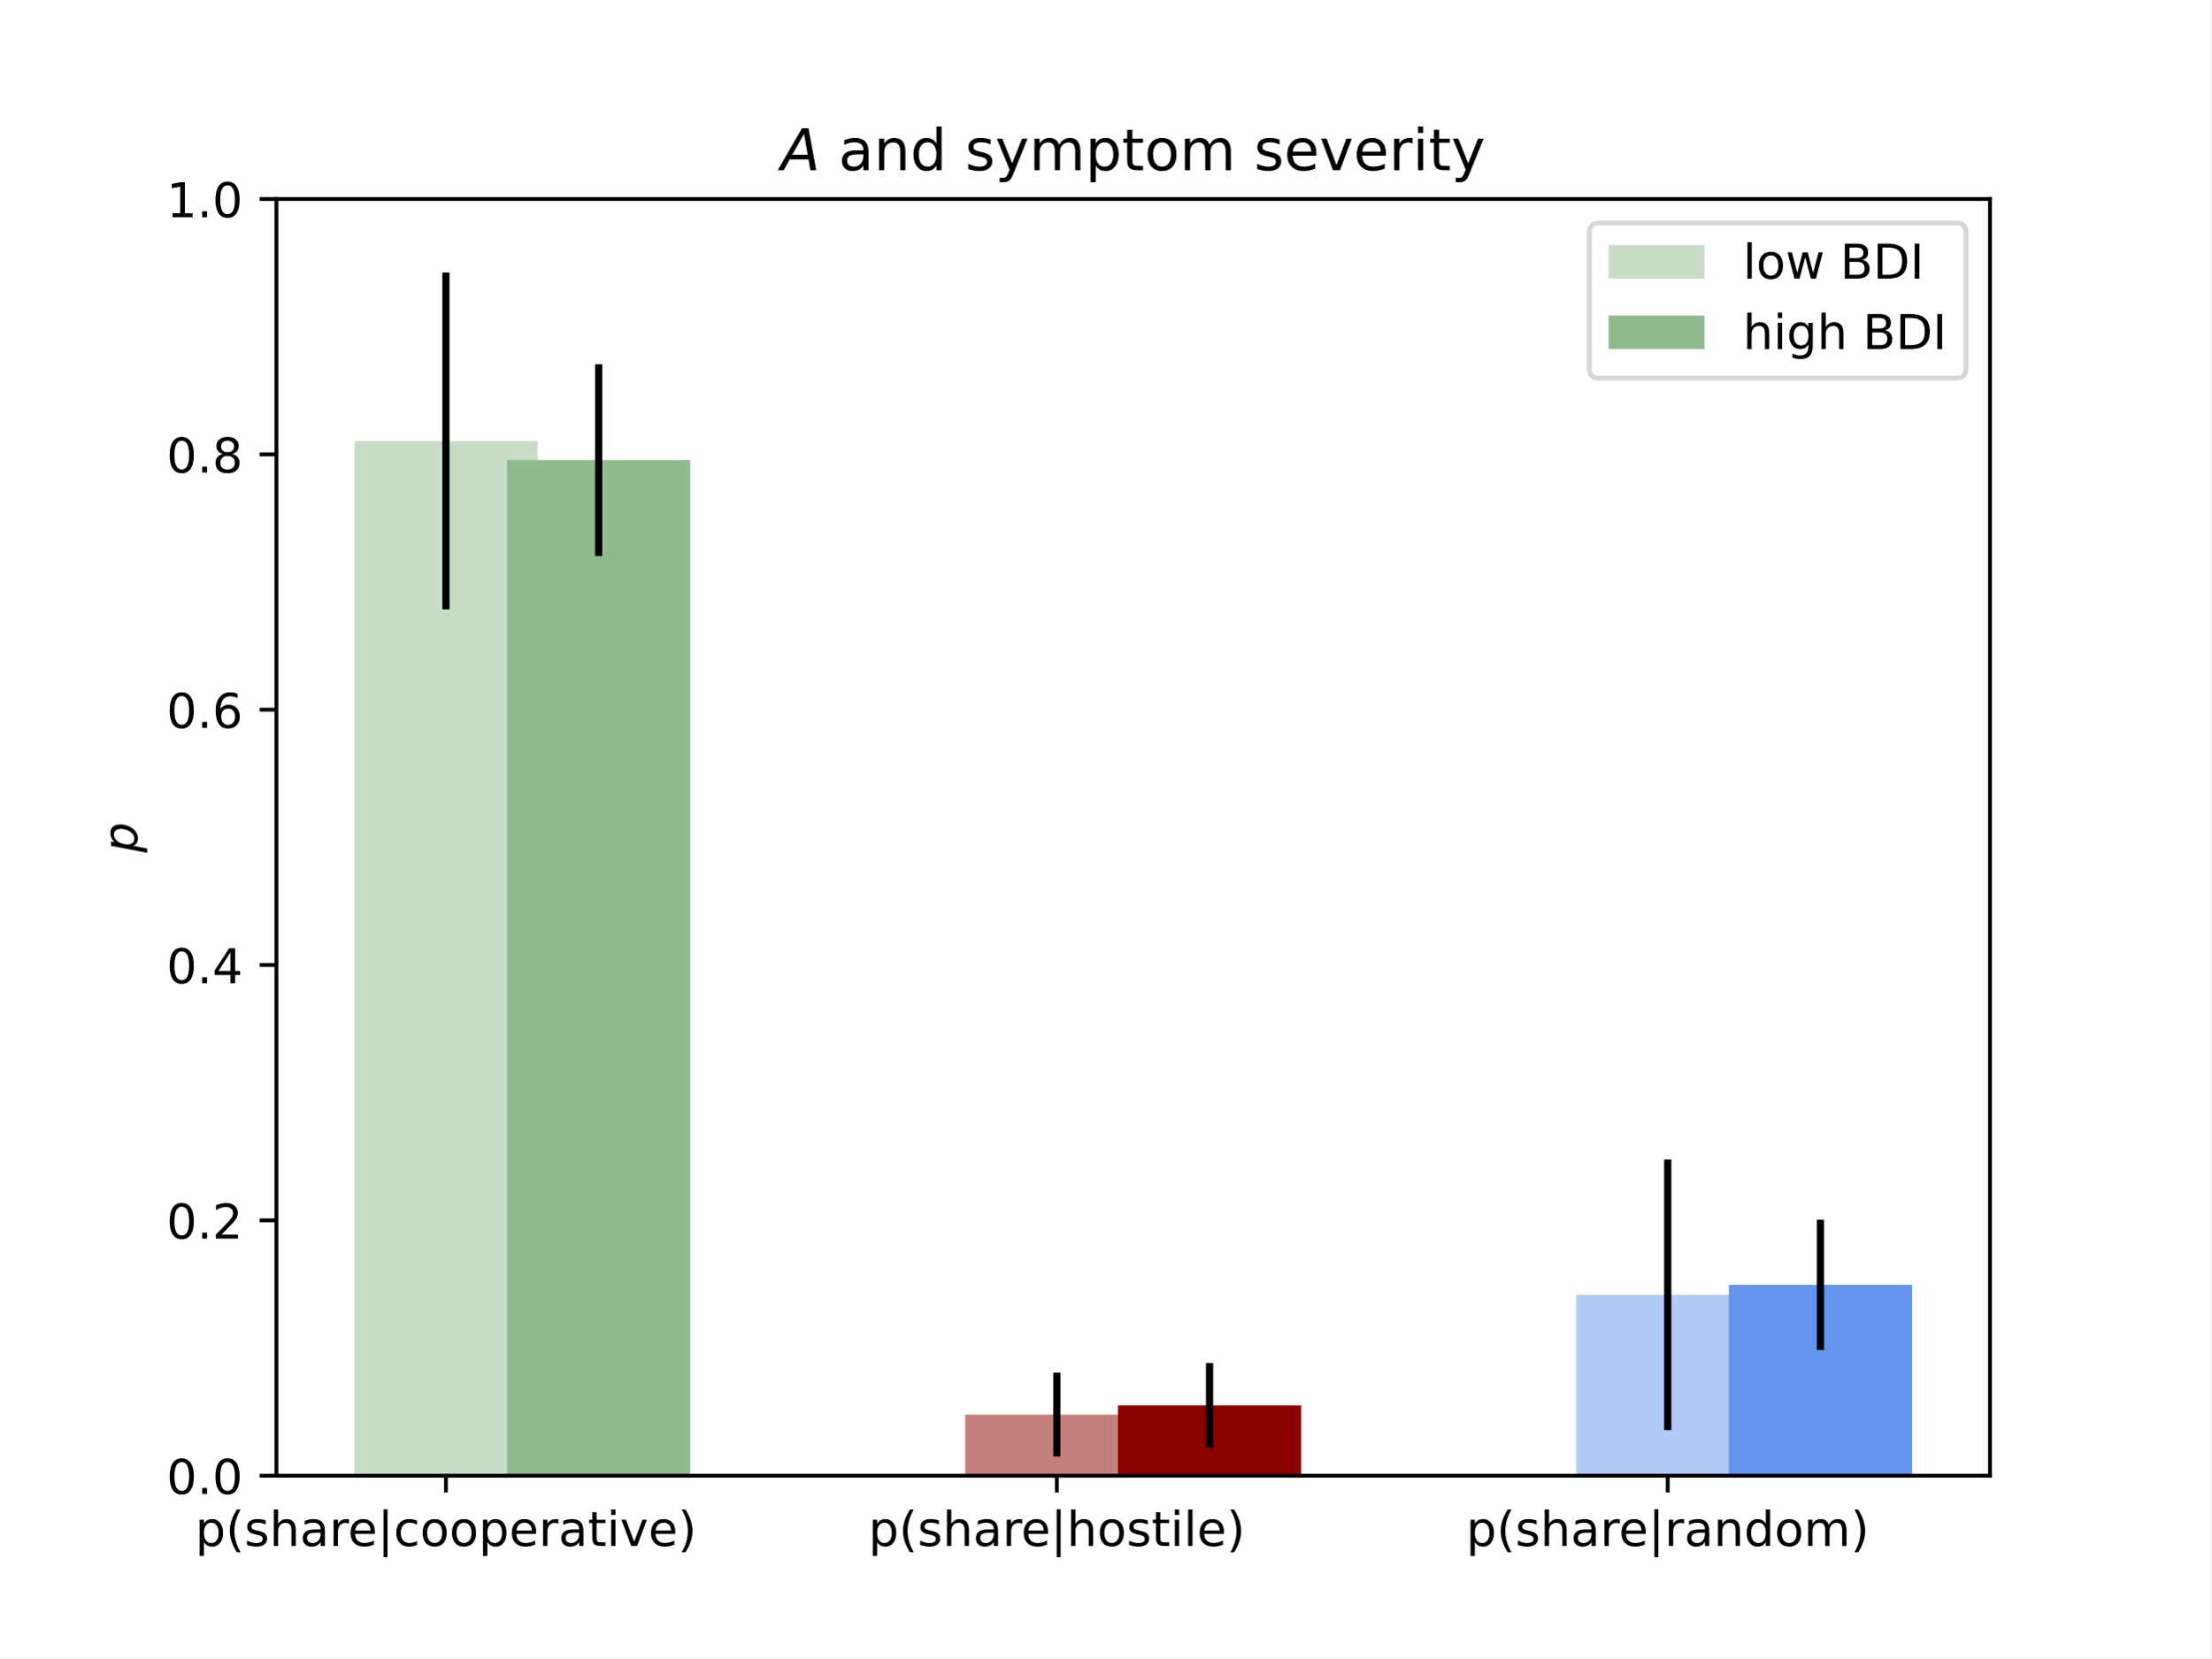
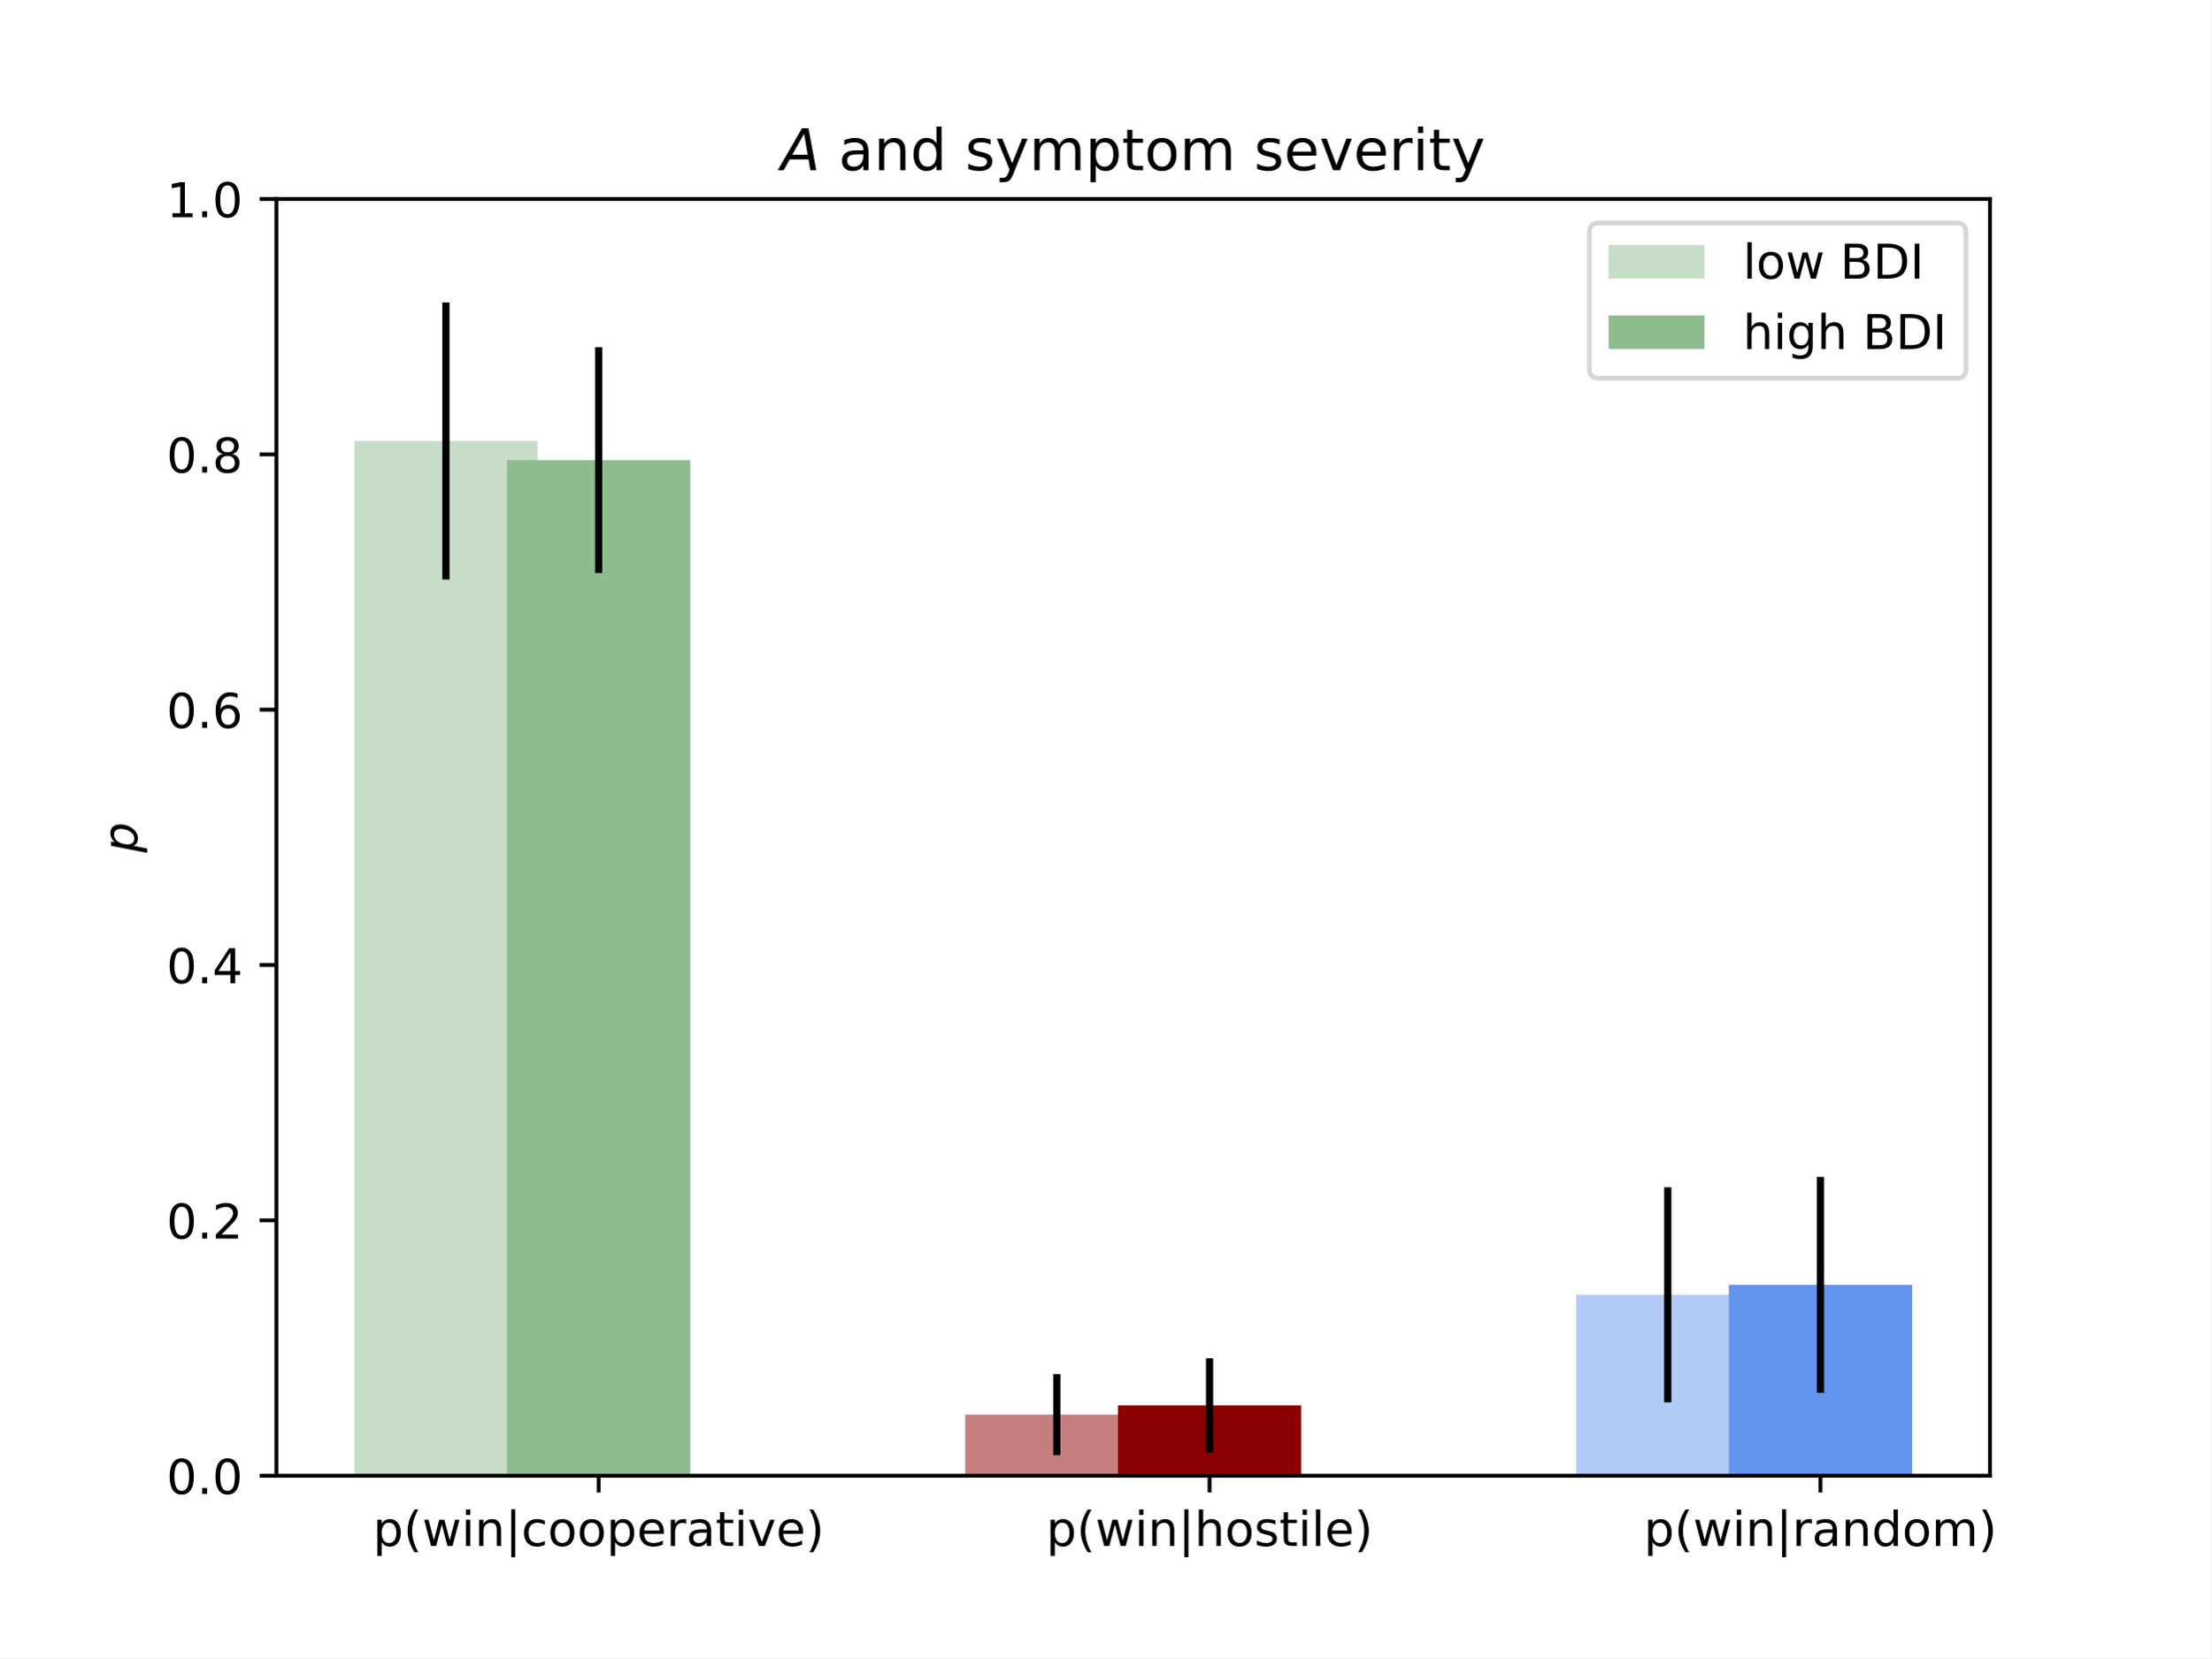
<svg xmlns="http://www.w3.org/2000/svg" xmlns:xlink="http://www.w3.org/1999/xlink" width="460.8pt" height="345.6pt" viewBox="0 0 460.8 345.6" version="1.1">
  <defs>
    <style type="text/css">*{stroke-linejoin: round; stroke-linecap: butt}</style>
  </defs>
  <g id="figure_1">
    <g id="patch_1">
      <path d="M 0 345.6  L 460.8 345.6  L 460.8 0  L 0 0  z " style="fill: #ffffff" />
    </g>
    <g id="axes_1">
      <g id="patch_2">
        <path d="M 57.6 307.584  L 414.72 307.584  L 414.72 41.472  L 57.6 41.472  z " style="fill: #ffffff" />
      </g>
      <g id="patch_3">
-         <path d="M 73.833 307.584  L 112.027 307.584  L 112.027 91.908  L 73.833 91.908  z " clip-path="url(#pf17a4955a7)" style="fill: #8fbc8f; opacity: 0.5" />
+         <path d="M 73.833 307.584  L 112.027 307.584  L 112.027 91.908  L 73.833 91.908  z " clip-path="url(#p141d8712bf)" style="fill: #8fbc8f; opacity: 0.5" />
      </g>
      <g id="patch_4">
-         <path d="M 201.148 307.584  L 239.343 307.584  L 239.343 294.85  L 201.148 294.85  z " clip-path="url(#pf17a4955a7)" style="fill: #8b0000; opacity: 0.5" />
+         <path d="M 201.148 307.584  L 239.343 307.584  L 239.343 294.85  L 201.148 294.85  z " clip-path="url(#p141d8712bf)" style="fill: #8b0000; opacity: 0.5" />
      </g>
      <g id="patch_5">
-         <path d="M 328.464 307.584  L 366.658 307.584  L 366.658 269.882  L 328.464 269.882  z " clip-path="url(#pf17a4955a7)" style="fill: #6495ed; opacity: 0.5" />
+         <path d="M 328.464 307.584  L 366.658 307.584  L 366.658 269.882  L 328.464 269.882  z " clip-path="url(#p141d8712bf)" style="fill: #6495ed; opacity: 0.5" />
      </g>
      <g id="patch_6">
-         <path d="M 105.662 307.584  L 143.856 307.584  L 143.856 95.896  L 105.662 95.896  z " clip-path="url(#pf17a4955a7)" style="fill: #8fbc8f" />
+         <path d="M 105.662 307.584  L 143.856 307.584  L 143.856 95.896  L 105.662 95.896  z " clip-path="url(#p141d8712bf)" style="fill: #8fbc8f" />
      </g>
      <g id="patch_7">
-         <path d="M 232.977 307.584  L 271.172 307.584  L 271.172 292.934  L 232.977 292.934  z " clip-path="url(#pf17a4955a7)" style="fill: #8b0000" />
+         <path d="M 232.977 307.584  L 271.172 307.584  L 271.172 292.934  L 232.977 292.934  z " clip-path="url(#p141d8712bf)" style="fill: #8b0000" />
      </g>
      <g id="patch_8">
-         <path d="M 360.293 307.584  L 398.487 307.584  L 398.487 267.81  L 360.293 267.81  z " clip-path="url(#pf17a4955a7)" style="fill: #6495ed" />
+         <path d="M 360.293 307.584  L 398.487 307.584  L 398.487 267.81  L 360.293 267.81  z " clip-path="url(#p141d8712bf)" style="fill: #6495ed" />
      </g>
      <g id="matplotlib.axis_1">
        <g id="xtick_1">
          <g id="line2d_1">
            <defs>
-               <path id="m49e7097633" d="M 0 0  L 0 3.5  " style="stroke: #000000; stroke-width: 0.8" />
-             </defs>
-             <g>
-               <use xlink:href="#m49e7097633" x="92.93" y="307.584" style="stroke: #000000; stroke-width: 0.8" />
+               <path id="mc14700a367" d="M 0 0  L 0 3.5  " style="stroke: #000000; stroke-width: 0.8" />
+             </defs>
+             <g>
+               <use xlink:href="#mc14700a367" x="124.759" y="307.584" style="stroke: #000000; stroke-width: 0.8" />
            </g>
          </g>
          <g id="text_1">
-             <g transform="translate(40.68943 322.2262) scale(0.1 -0.1)">
+             <g transform="translate(77.72846 322.2262) scale(0.1 -0.1)">
              <defs>
                <path id="DejaVuSans-70" d="M 1159 525  L 1159 -1331  L 581 -1331  L 581 3500  L 1159 3500  L 1159 2969  Q 1341 3281 1617 3432  Q 1894 3584 2278 3584  Q 2916 3584 3314 3078  Q 3713 2572 3713 1747  Q 3713 922 3314 415  Q 2916 -91 2278 -91  Q 1894 -91 1617 61  Q 1341 213 1159 525  z M 3116 1747  Q 3116 2381 2855 2742  Q 2594 3103 2138 3103  Q 1681 3103 1420 2742  Q 1159 2381 1159 1747  Q 1159 1113 1420 752  Q 1681 391 2138 391  Q 2594 391 2855 752  Q 3116 1113 3116 1747  z " transform="scale(0.015625)" />
                <path id="DejaVuSans-28" d="M 1984 4856  Q 1566 4138 1362 3434  Q 1159 2731 1159 2009  Q 1159 1288 1364 580  Q 1569 -128 1984 -844  L 1484 -844  Q 1016 -109 783 600  Q 550 1309 550 2009  Q 550 2706 781 3412  Q 1013 4119 1484 4856  L 1984 4856  z " transform="scale(0.015625)" />
-                 <path id="DejaVuSans-73" d="M 2834 3397  L 2834 2853  Q 2591 2978 2328 3040  Q 2066 3103 1784 3103  Q 1356 3103 1142 2972  Q 928 2841 928 2578  Q 928 2378 1081 2264  Q 1234 2150 1697 2047  L 1894 2003  Q 2506 1872 2764 1633  Q 3022 1394 3022 966  Q 3022 478 2636 193  Q 2250 -91 1575 -91  Q 1294 -91 989 -36  Q 684 19 347 128  L 347 722  Q 666 556 975 473  Q 1284 391 1588 391  Q 1994 391 2212 530  Q 2431 669 2431 922  Q 2431 1156 2273 1281  Q 2116 1406 1581 1522  L 1381 1569  Q 847 1681 609 1914  Q 372 2147 372 2553  Q 372 3047 722 3315  Q 1072 3584 1716 3584  Q 2034 3584 2315 3537  Q 2597 3491 2834 3397  z " transform="scale(0.015625)" />
-                 <path id="DejaVuSans-68" d="M 3513 2113  L 3513 0  L 2938 0  L 2938 2094  Q 2938 2591 2744 2837  Q 2550 3084 2163 3084  Q 1697 3084 1428 2787  Q 1159 2491 1159 1978  L 1159 0  L 581 0  L 581 4863  L 1159 4863  L 1159 2956  Q 1366 3272 1645 3428  Q 1925 3584 2291 3584  Q 2894 3584 3203 3211  Q 3513 2838 3513 2113  z " transform="scale(0.015625)" />
-                 <path id="DejaVuSans-61" d="M 2194 1759  Q 1497 1759 1228 1600  Q 959 1441 959 1056  Q 959 750 1161 570  Q 1363 391 1709 391  Q 2188 391 2477 730  Q 2766 1069 2766 1631  L 2766 1759  L 2194 1759  z M 3341 1997  L 3341 0  L 2766 0  L 2766 531  Q 2569 213 2275 61  Q 1981 -91 1556 -91  Q 1019 -91 701 211  Q 384 513 384 1019  Q 384 1609 779 1909  Q 1175 2209 1959 2209  L 2766 2209  L 2766 2266  Q 2766 2663 2505 2880  Q 2244 3097 1772 3097  Q 1472 3097 1187 3025  Q 903 2953 641 2809  L 641 3341  Q 956 3463 1253 3523  Q 1550 3584 1831 3584  Q 2591 3584 2966 3190  Q 3341 2797 3341 1997  z " transform="scale(0.015625)" />
-                 <path id="DejaVuSans-72" d="M 2631 2963  Q 2534 3019 2420 3045  Q 2306 3072 2169 3072  Q 1681 3072 1420 2755  Q 1159 2438 1159 1844  L 1159 0  L 581 0  L 581 3500  L 1159 3500  L 1159 2956  Q 1341 3275 1631 3429  Q 1922 3584 2338 3584  Q 2397 3584 2469 3576  Q 2541 3569 2628 3553  L 2631 2963  z " transform="scale(0.015625)" />
-                 <path id="DejaVuSans-65" d="M 3597 1894  L 3597 1613  L 953 1613  Q 991 1019 1311 708  Q 1631 397 2203 397  Q 2534 397 2845 478  Q 3156 559 3463 722  L 3463 178  Q 3153 47 2828 -22  Q 2503 -91 2169 -91  Q 1331 -91 842 396  Q 353 884 353 1716  Q 353 2575 817 3079  Q 1281 3584 2069 3584  Q 2775 3584 3186 3129  Q 3597 2675 3597 1894  z M 3022 2063  Q 3016 2534 2758 2815  Q 2500 3097 2075 3097  Q 1594 3097 1305 2825  Q 1016 2553 972 2059  L 3022 2063  z " transform="scale(0.015625)" />
+                 <path id="DejaVuSans-77" d="M 269 3500  L 844 3500  L 1563 769  L 2278 3500  L 2956 3500  L 3675 769  L 4391 3500  L 4966 3500  L 4050 0  L 3372 0  L 2619 2869  L 1863 0  L 1184 0  L 269 3500  z " transform="scale(0.015625)" />
+                 <path id="DejaVuSans-69" d="M 603 3500  L 1178 3500  L 1178 0  L 603 0  L 603 3500  z M 603 4863  L 1178 4863  L 1178 4134  L 603 4134  L 603 4863  z " transform="scale(0.015625)" />
+                 <path id="DejaVuSans-6e" d="M 3513 2113  L 3513 0  L 2938 0  L 2938 2094  Q 2938 2591 2744 2837  Q 2550 3084 2163 3084  Q 1697 3084 1428 2787  Q 1159 2491 1159 1978  L 1159 0  L 581 0  L 581 3500  L 1159 3500  L 1159 2956  Q 1366 3272 1645 3428  Q 1925 3584 2291 3584  Q 2894 3584 3203 3211  Q 3513 2838 3513 2113  z " transform="scale(0.015625)" />
                <path id="DejaVuSans-7c" d="M 1344 4891  L 1344 -1509  L 813 -1509  L 813 4891  L 1344 4891  z " transform="scale(0.015625)" />
                <path id="DejaVuSans-63" d="M 3122 3366  L 3122 2828  Q 2878 2963 2633 3030  Q 2388 3097 2138 3097  Q 1578 3097 1268 2742  Q 959 2388 959 1747  Q 959 1106 1268 751  Q 1578 397 2138 397  Q 2388 397 2633 464  Q 2878 531 3122 666  L 3122 134  Q 2881 22 2623 -34  Q 2366 -91 2075 -91  Q 1284 -91 818 406  Q 353 903 353 1747  Q 353 2603 823 3093  Q 1294 3584 2113 3584  Q 2378 3584 2631 3529  Q 2884 3475 3122 3366  z " transform="scale(0.015625)" />
                <path id="DejaVuSans-6f" d="M 1959 3097  Q 1497 3097 1228 2736  Q 959 2375 959 1747  Q 959 1119 1226 758  Q 1494 397 1959 397  Q 2419 397 2687 759  Q 2956 1122 2956 1747  Q 2956 2369 2687 2733  Q 2419 3097 1959 3097  z M 1959 3584  Q 2709 3584 3137 3096  Q 3566 2609 3566 1747  Q 3566 888 3137 398  Q 2709 -91 1959 -91  Q 1206 -91 779 398  Q 353 888 353 1747  Q 353 2609 779 3096  Q 1206 3584 1959 3584  z " transform="scale(0.015625)" />
+                 <path id="DejaVuSans-65" d="M 3597 1894  L 3597 1613  L 953 1613  Q 991 1019 1311 708  Q 1631 397 2203 397  Q 2534 397 2845 478  Q 3156 559 3463 722  L 3463 178  Q 3153 47 2828 -22  Q 2503 -91 2169 -91  Q 1331 -91 842 396  Q 353 884 353 1716  Q 353 2575 817 3079  Q 1281 3584 2069 3584  Q 2775 3584 3186 3129  Q 3597 2675 3597 1894  z M 3022 2063  Q 3016 2534 2758 2815  Q 2500 3097 2075 3097  Q 1594 3097 1305 2825  Q 1016 2553 972 2059  L 3022 2063  z " transform="scale(0.015625)" />
+                 <path id="DejaVuSans-72" d="M 2631 2963  Q 2534 3019 2420 3045  Q 2306 3072 2169 3072  Q 1681 3072 1420 2755  Q 1159 2438 1159 1844  L 1159 0  L 581 0  L 581 3500  L 1159 3500  L 1159 2956  Q 1341 3275 1631 3429  Q 1922 3584 2338 3584  Q 2397 3584 2469 3576  Q 2541 3569 2628 3553  L 2631 2963  z " transform="scale(0.015625)" />
+                 <path id="DejaVuSans-61" d="M 2194 1759  Q 1497 1759 1228 1600  Q 959 1441 959 1056  Q 959 750 1161 570  Q 1363 391 1709 391  Q 2188 391 2477 730  Q 2766 1069 2766 1631  L 2766 1759  L 2194 1759  z M 3341 1997  L 3341 0  L 2766 0  L 2766 531  Q 2569 213 2275 61  Q 1981 -91 1556 -91  Q 1019 -91 701 211  Q 384 513 384 1019  Q 384 1609 779 1909  Q 1175 2209 1959 2209  L 2766 2209  L 2766 2266  Q 2766 2663 2505 2880  Q 2244 3097 1772 3097  Q 1472 3097 1187 3025  Q 903 2953 641 2809  L 641 3341  Q 956 3463 1253 3523  Q 1550 3584 1831 3584  Q 2591 3584 2966 3190  Q 3341 2797 3341 1997  z " transform="scale(0.015625)" />
                <path id="DejaVuSans-74" d="M 1172 4494  L 1172 3500  L 2356 3500  L 2356 3053  L 1172 3053  L 1172 1153  Q 1172 725 1289 603  Q 1406 481 1766 481  L 2356 481  L 2356 0  L 1766 0  Q 1100 0 847 248  Q 594 497 594 1153  L 594 3053  L 172 3053  L 172 3500  L 594 3500  L 594 4494  L 1172 4494  z " transform="scale(0.015625)" />
-                 <path id="DejaVuSans-69" d="M 603 3500  L 1178 3500  L 1178 0  L 603 0  L 603 3500  z M 603 4863  L 1178 4863  L 1178 4134  L 603 4134  L 603 4863  z " transform="scale(0.015625)" />
                <path id="DejaVuSans-76" d="M 191 3500  L 800 3500  L 1894 563  L 2988 3500  L 3597 3500  L 2284 0  L 1503 0  L 191 3500  z " transform="scale(0.015625)" />
                <path id="DejaVuSans-29" d="M 513 4856  L 1013 4856  Q 1481 4119 1714 3412  Q 1947 2706 1947 2009  Q 1947 1309 1714 600  Q 1481 -109 1013 -844  L 513 -844  Q 928 -128 1133 580  Q 1338 1288 1338 2009  Q 1338 2731 1133 3434  Q 928 4138 513 4856  z " transform="scale(0.015625)" />
              </defs>
              <use xlink:href="#DejaVuSans-70" />
              <use xlink:href="#DejaVuSans-28" x="63.477" />
-               <use xlink:href="#DejaVuSans-73" x="102.49" />
-               <use xlink:href="#DejaVuSans-68" x="154.59" />
-               <use xlink:href="#DejaVuSans-61" x="217.969" />
-               <use xlink:href="#DejaVuSans-72" x="279.248" />
-               <use xlink:href="#DejaVuSans-65" x="318.111" />
-               <use xlink:href="#DejaVuSans-7c" x="379.635" />
-               <use xlink:href="#DejaVuSans-63" x="413.326" />
-               <use xlink:href="#DejaVuSans-6f" x="468.307" />
-               <use xlink:href="#DejaVuSans-6f" x="529.488" />
-               <use xlink:href="#DejaVuSans-70" x="590.67" />
-               <use xlink:href="#DejaVuSans-65" x="654.146" />
-               <use xlink:href="#DejaVuSans-72" x="715.67" />
-               <use xlink:href="#DejaVuSans-61" x="756.783" />
-               <use xlink:href="#DejaVuSans-74" x="818.062" />
-               <use xlink:href="#DejaVuSans-69" x="857.271" />
-               <use xlink:href="#DejaVuSans-76" x="885.055" />
-               <use xlink:href="#DejaVuSans-65" x="944.234" />
-               <use xlink:href="#DejaVuSans-29" x="1005.758" />
+               <use xlink:href="#DejaVuSans-77" x="102.49" />
+               <use xlink:href="#DejaVuSans-69" x="184.277" />
+               <use xlink:href="#DejaVuSans-6e" x="212.061" />
+               <use xlink:href="#DejaVuSans-7c" x="275.439" />
+               <use xlink:href="#DejaVuSans-63" x="309.131" />
+               <use xlink:href="#DejaVuSans-6f" x="364.111" />
+               <use xlink:href="#DejaVuSans-6f" x="425.293" />
+               <use xlink:href="#DejaVuSans-70" x="486.475" />
+               <use xlink:href="#DejaVuSans-65" x="549.951" />
+               <use xlink:href="#DejaVuSans-72" x="611.475" />
+               <use xlink:href="#DejaVuSans-61" x="652.588" />
+               <use xlink:href="#DejaVuSans-74" x="713.867" />
+               <use xlink:href="#DejaVuSans-69" x="753.076" />
+               <use xlink:href="#DejaVuSans-76" x="780.859" />
+               <use xlink:href="#DejaVuSans-65" x="840.039" />
+               <use xlink:href="#DejaVuSans-29" x="901.562" />
            </g>
          </g>
        </g>
        <g id="xtick_2">
          <g id="line2d_2">
            <g>
-               <use xlink:href="#m49e7097633" x="220.246" y="307.584" style="stroke: #000000; stroke-width: 0.8" />
+               <use xlink:href="#mc14700a367" x="252.074" y="307.584" style="stroke: #000000; stroke-width: 0.8" />
            </g>
          </g>
          <g id="text_2">
-             <g transform="translate(180.9807 322.2262) scale(0.1 -0.1)">
-               <defs>
+             <g transform="translate(218.0198 322.2262) scale(0.1 -0.1)">
+               <defs>
+                 <path id="DejaVuSans-68" d="M 3513 2113  L 3513 0  L 2938 0  L 2938 2094  Q 2938 2591 2744 2837  Q 2550 3084 2163 3084  Q 1697 3084 1428 2787  Q 1159 2491 1159 1978  L 1159 0  L 581 0  L 581 4863  L 1159 4863  L 1159 2956  Q 1366 3272 1645 3428  Q 1925 3584 2291 3584  Q 2894 3584 3203 3211  Q 3513 2838 3513 2113  z " transform="scale(0.015625)" />
+                 <path id="DejaVuSans-73" d="M 2834 3397  L 2834 2853  Q 2591 2978 2328 3040  Q 2066 3103 1784 3103  Q 1356 3103 1142 2972  Q 928 2841 928 2578  Q 928 2378 1081 2264  Q 1234 2150 1697 2047  L 1894 2003  Q 2506 1872 2764 1633  Q 3022 1394 3022 966  Q 3022 478 2636 193  Q 2250 -91 1575 -91  Q 1294 -91 989 -36  Q 684 19 347 128  L 347 722  Q 666 556 975 473  Q 1284 391 1588 391  Q 1994 391 2212 530  Q 2431 669 2431 922  Q 2431 1156 2273 1281  Q 2116 1406 1581 1522  L 1381 1569  Q 847 1681 609 1914  Q 372 2147 372 2553  Q 372 3047 722 3315  Q 1072 3584 1716 3584  Q 2034 3584 2315 3537  Q 2597 3491 2834 3397  z " transform="scale(0.015625)" />
                <path id="DejaVuSans-6c" d="M 603 4863  L 1178 4863  L 1178 0  L 603 0  L 603 4863  z " transform="scale(0.015625)" />
              </defs>
              <use xlink:href="#DejaVuSans-70" />
              <use xlink:href="#DejaVuSans-28" x="63.477" />
-               <use xlink:href="#DejaVuSans-73" x="102.49" />
-               <use xlink:href="#DejaVuSans-68" x="154.59" />
-               <use xlink:href="#DejaVuSans-61" x="217.969" />
-               <use xlink:href="#DejaVuSans-72" x="279.248" />
-               <use xlink:href="#DejaVuSans-65" x="318.111" />
-               <use xlink:href="#DejaVuSans-7c" x="379.635" />
-               <use xlink:href="#DejaVuSans-68" x="413.326" />
-               <use xlink:href="#DejaVuSans-6f" x="476.705" />
-               <use xlink:href="#DejaVuSans-73" x="537.887" />
-               <use xlink:href="#DejaVuSans-74" x="589.986" />
-               <use xlink:href="#DejaVuSans-69" x="629.195" />
-               <use xlink:href="#DejaVuSans-6c" x="656.979" />
-               <use xlink:href="#DejaVuSans-65" x="684.762" />
-               <use xlink:href="#DejaVuSans-29" x="746.285" />
+               <use xlink:href="#DejaVuSans-77" x="102.49" />
+               <use xlink:href="#DejaVuSans-69" x="184.277" />
+               <use xlink:href="#DejaVuSans-6e" x="212.061" />
+               <use xlink:href="#DejaVuSans-7c" x="275.439" />
+               <use xlink:href="#DejaVuSans-68" x="309.131" />
+               <use xlink:href="#DejaVuSans-6f" x="372.51" />
+               <use xlink:href="#DejaVuSans-73" x="433.691" />
+               <use xlink:href="#DejaVuSans-74" x="485.791" />
+               <use xlink:href="#DejaVuSans-69" x="525" />
+               <use xlink:href="#DejaVuSans-6c" x="552.783" />
+               <use xlink:href="#DejaVuSans-65" x="580.566" />
+               <use xlink:href="#DejaVuSans-29" x="642.09" />
            </g>
          </g>
        </g>
        <g id="xtick_3">
          <g id="line2d_3">
            <g>
-               <use xlink:href="#m49e7097633" x="347.561" y="307.584" style="stroke: #000000; stroke-width: 0.8" />
+               <use xlink:href="#mc14700a367" x="379.39" y="307.584" style="stroke: #000000; stroke-width: 0.8" />
            </g>
          </g>
          <g id="text_3">
-             <g transform="translate(305.5517 322.2262) scale(0.1 -0.1)">
-               <defs>
-                 <path id="DejaVuSans-6e" d="M 3513 2113  L 3513 0  L 2938 0  L 2938 2094  Q 2938 2591 2744 2837  Q 2550 3084 2163 3084  Q 1697 3084 1428 2787  Q 1159 2491 1159 1978  L 1159 0  L 581 0  L 581 3500  L 1159 3500  L 1159 2956  Q 1366 3272 1645 3428  Q 1925 3584 2291 3584  Q 2894 3584 3203 3211  Q 3513 2838 3513 2113  z " transform="scale(0.015625)" />
+             <g transform="translate(342.5907 322.2262) scale(0.1 -0.1)">
+               <defs>
                <path id="DejaVuSans-64" d="M 2906 2969  L 2906 4863  L 3481 4863  L 3481 0  L 2906 0  L 2906 525  Q 2725 213 2448 61  Q 2172 -91 1784 -91  Q 1150 -91 751 415  Q 353 922 353 1747  Q 353 2572 751 3078  Q 1150 3584 1784 3584  Q 2172 3584 2448 3432  Q 2725 3281 2906 2969  z M 947 1747  Q 947 1113 1208 752  Q 1469 391 1925 391  Q 2381 391 2643 752  Q 2906 1113 2906 1747  Q 2906 2381 2643 2742  Q 2381 3103 1925 3103  Q 1469 3103 1208 2742  Q 947 2381 947 1747  z " transform="scale(0.015625)" />
                <path id="DejaVuSans-6d" d="M 3328 2828  Q 3544 3216 3844 3400  Q 4144 3584 4550 3584  Q 5097 3584 5394 3201  Q 5691 2819 5691 2113  L 5691 0  L 5113 0  L 5113 2094  Q 5113 2597 4934 2840  Q 4756 3084 4391 3084  Q 3944 3084 3684 2787  Q 3425 2491 3425 1978  L 3425 0  L 2847 0  L 2847 2094  Q 2847 2600 2669 2842  Q 2491 3084 2119 3084  Q 1678 3084 1418 2786  Q 1159 2488 1159 1978  L 1159 0  L 581 0  L 581 3500  L 1159 3500  L 1159 2956  Q 1356 3278 1631 3431  Q 1906 3584 2284 3584  Q 2666 3584 2933 3390  Q 3200 3197 3328 2828  z " transform="scale(0.015625)" />
              </defs>
              <use xlink:href="#DejaVuSans-70" />
              <use xlink:href="#DejaVuSans-28" x="63.477" />
-               <use xlink:href="#DejaVuSans-73" x="102.49" />
-               <use xlink:href="#DejaVuSans-68" x="154.59" />
-               <use xlink:href="#DejaVuSans-61" x="217.969" />
-               <use xlink:href="#DejaVuSans-72" x="279.248" />
-               <use xlink:href="#DejaVuSans-65" x="318.111" />
-               <use xlink:href="#DejaVuSans-7c" x="379.635" />
-               <use xlink:href="#DejaVuSans-72" x="413.326" />
-               <use xlink:href="#DejaVuSans-61" x="454.439" />
-               <use xlink:href="#DejaVuSans-6e" x="515.719" />
-               <use xlink:href="#DejaVuSans-64" x="579.098" />
-               <use xlink:href="#DejaVuSans-6f" x="642.574" />
-               <use xlink:href="#DejaVuSans-6d" x="703.756" />
-               <use xlink:href="#DejaVuSans-29" x="801.168" />
+               <use xlink:href="#DejaVuSans-77" x="102.49" />
+               <use xlink:href="#DejaVuSans-69" x="184.277" />
+               <use xlink:href="#DejaVuSans-6e" x="212.061" />
+               <use xlink:href="#DejaVuSans-7c" x="275.439" />
+               <use xlink:href="#DejaVuSans-72" x="309.131" />
+               <use xlink:href="#DejaVuSans-61" x="350.244" />
+               <use xlink:href="#DejaVuSans-6e" x="411.523" />
+               <use xlink:href="#DejaVuSans-64" x="474.902" />
+               <use xlink:href="#DejaVuSans-6f" x="538.379" />
+               <use xlink:href="#DejaVuSans-6d" x="599.561" />
+               <use xlink:href="#DejaVuSans-29" x="696.973" />
            </g>
          </g>
        </g>
      </g>
      <g id="matplotlib.axis_2">
        <g id="ytick_1">
          <g id="line2d_4">
            <defs>
-               <path id="ma004005e3e" d="M 0 0  L -3.5 0  " style="stroke: #000000; stroke-width: 0.8" />
-             </defs>
-             <g>
-               <use xlink:href="#ma004005e3e" x="57.6" y="307.584" style="stroke: #000000; stroke-width: 0.8" />
+               <path id="mc2b8f6d5bd" d="M 0 0  L -3.5 0  " style="stroke: #000000; stroke-width: 0.8" />
+             </defs>
+             <g>
+               <use xlink:href="#mc2b8f6d5bd" x="57.6" y="307.584" style="stroke: #000000; stroke-width: 0.8" />
            </g>
          </g>
          <g id="text_4">
            <g transform="translate(34.69687 311.3832) scale(0.1 -0.1)">
              <defs>
                <path id="DejaVuSans-30" d="M 2034 4250  Q 1547 4250 1301 3770  Q 1056 3291 1056 2328  Q 1056 1369 1301 889  Q 1547 409 2034 409  Q 2525 409 2770 889  Q 3016 1369 3016 2328  Q 3016 3291 2770 3770  Q 2525 4250 2034 4250  z M 2034 4750  Q 2819 4750 3233 4129  Q 3647 3509 3647 2328  Q 3647 1150 3233 529  Q 2819 -91 2034 -91  Q 1250 -91 836 529  Q 422 1150 422 2328  Q 422 3509 836 4129  Q 1250 4750 2034 4750  z " transform="scale(0.015625)" />
                <path id="DejaVuSans-2e" d="M 684 794  L 1344 794  L 1344 0  L 684 0  L 684 794  z " transform="scale(0.015625)" />
              </defs>
              <use xlink:href="#DejaVuSans-30" />
              <use xlink:href="#DejaVuSans-2e" x="63.623" />
              <use xlink:href="#DejaVuSans-30" x="95.41" />
            </g>
          </g>
        </g>
        <g id="ytick_2">
          <g id="line2d_5">
            <g>
-               <use xlink:href="#ma004005e3e" x="57.6" y="254.362" style="stroke: #000000; stroke-width: 0.8" />
+               <use xlink:href="#mc2b8f6d5bd" x="57.6" y="254.362" style="stroke: #000000; stroke-width: 0.8" />
            </g>
          </g>
          <g id="text_5">
            <g transform="translate(34.69687 258.1608) scale(0.1 -0.1)">
              <defs>
                <path id="DejaVuSans-32" d="M 1228 531  L 3431 531  L 3431 0  L 469 0  L 469 531  Q 828 903 1448 1529  Q 2069 2156 2228 2338  Q 2531 2678 2651 2914  Q 2772 3150 2772 3378  Q 2772 3750 2511 3984  Q 2250 4219 1831 4219  Q 1534 4219 1204 4116  Q 875 4013 500 3803  L 500 4441  Q 881 4594 1212 4672  Q 1544 4750 1819 4750  Q 2544 4750 2975 4387  Q 3406 4025 3406 3419  Q 3406 3131 3298 2873  Q 3191 2616 2906 2266  Q 2828 2175 2409 1742  Q 1991 1309 1228 531  z " transform="scale(0.015625)" />
              </defs>
              <use xlink:href="#DejaVuSans-30" />
              <use xlink:href="#DejaVuSans-2e" x="63.623" />
              <use xlink:href="#DejaVuSans-32" x="95.41" />
            </g>
          </g>
        </g>
        <g id="ytick_3">
          <g id="line2d_6">
            <g>
-               <use xlink:href="#ma004005e3e" x="57.6" y="201.139" style="stroke: #000000; stroke-width: 0.8" />
+               <use xlink:href="#mc2b8f6d5bd" x="57.6" y="201.139" style="stroke: #000000; stroke-width: 0.8" />
            </g>
          </g>
          <g id="text_6">
            <g transform="translate(34.69687 204.9384) scale(0.1 -0.1)">
              <defs>
                <path id="DejaVuSans-34" d="M 2419 4116  L 825 1625  L 2419 1625  L 2419 4116  z M 2253 4666  L 3047 4666  L 3047 1625  L 3713 1625  L 3713 1100  L 3047 1100  L 3047 0  L 2419 0  L 2419 1100  L 313 1100  L 313 1709  L 2253 4666  z " transform="scale(0.015625)" />
              </defs>
              <use xlink:href="#DejaVuSans-30" />
              <use xlink:href="#DejaVuSans-2e" x="63.623" />
              <use xlink:href="#DejaVuSans-34" x="95.41" />
            </g>
          </g>
        </g>
        <g id="ytick_4">
          <g id="line2d_7">
            <g>
-               <use xlink:href="#ma004005e3e" x="57.6" y="147.917" style="stroke: #000000; stroke-width: 0.8" />
+               <use xlink:href="#mc2b8f6d5bd" x="57.6" y="147.917" style="stroke: #000000; stroke-width: 0.8" />
            </g>
          </g>
          <g id="text_7">
            <g transform="translate(34.69687 151.716) scale(0.1 -0.1)">
              <defs>
                <path id="DejaVuSans-36" d="M 2113 2584  Q 1688 2584 1439 2293  Q 1191 2003 1191 1497  Q 1191 994 1439 701  Q 1688 409 2113 409  Q 2538 409 2786 701  Q 3034 994 3034 1497  Q 3034 2003 2786 2293  Q 2538 2584 2113 2584  z M 3366 4563  L 3366 3988  Q 3128 4100 2886 4159  Q 2644 4219 2406 4219  Q 1781 4219 1451 3797  Q 1122 3375 1075 2522  Q 1259 2794 1537 2939  Q 1816 3084 2150 3084  Q 2853 3084 3261 2657  Q 3669 2231 3669 1497  Q 3669 778 3244 343  Q 2819 -91 2113 -91  Q 1303 -91 875 529  Q 447 1150 447 2328  Q 447 3434 972 4092  Q 1497 4750 2381 4750  Q 2619 4750 2861 4703  Q 3103 4656 3366 4563  z " transform="scale(0.015625)" />
              </defs>
              <use xlink:href="#DejaVuSans-30" />
              <use xlink:href="#DejaVuSans-2e" x="63.623" />
              <use xlink:href="#DejaVuSans-36" x="95.41" />
            </g>
          </g>
        </g>
        <g id="ytick_5">
          <g id="line2d_8">
            <g>
-               <use xlink:href="#ma004005e3e" x="57.6" y="94.694" style="stroke: #000000; stroke-width: 0.8" />
+               <use xlink:href="#mc2b8f6d5bd" x="57.6" y="94.694" style="stroke: #000000; stroke-width: 0.8" />
            </g>
          </g>
          <g id="text_8">
            <g transform="translate(34.69687 98.49362) scale(0.1 -0.1)">
              <defs>
                <path id="DejaVuSans-38" d="M 2034 2216  Q 1584 2216 1326 1975  Q 1069 1734 1069 1313  Q 1069 891 1326 650  Q 1584 409 2034 409  Q 2484 409 2743 651  Q 3003 894 3003 1313  Q 3003 1734 2745 1975  Q 2488 2216 2034 2216  z M 1403 2484  Q 997 2584 770 2862  Q 544 3141 544 3541  Q 544 4100 942 4425  Q 1341 4750 2034 4750  Q 2731 4750 3128 4425  Q 3525 4100 3525 3541  Q 3525 3141 3298 2862  Q 3072 2584 2669 2484  Q 3125 2378 3379 2068  Q 3634 1759 3634 1313  Q 3634 634 3220 271  Q 2806 -91 2034 -91  Q 1263 -91 848 271  Q 434 634 434 1313  Q 434 1759 690 2068  Q 947 2378 1403 2484  z M 1172 3481  Q 1172 3119 1398 2916  Q 1625 2713 2034 2713  Q 2441 2713 2670 2916  Q 2900 3119 2900 3481  Q 2900 3844 2670 4047  Q 2441 4250 2034 4250  Q 1625 4250 1398 4047  Q 1172 3844 1172 3481  z " transform="scale(0.015625)" />
              </defs>
              <use xlink:href="#DejaVuSans-30" />
              <use xlink:href="#DejaVuSans-2e" x="63.623" />
              <use xlink:href="#DejaVuSans-38" x="95.41" />
            </g>
          </g>
        </g>
        <g id="ytick_6">
          <g id="line2d_9">
            <g>
-               <use xlink:href="#ma004005e3e" x="57.6" y="41.472" style="stroke: #000000; stroke-width: 0.8" />
+               <use xlink:href="#mc2b8f6d5bd" x="57.6" y="41.472" style="stroke: #000000; stroke-width: 0.8" />
            </g>
          </g>
          <g id="text_9">
            <g transform="translate(34.69687 45.27122) scale(0.1 -0.1)">
              <defs>
                <path id="DejaVuSans-31" d="M 794 531  L 1825 531  L 1825 4091  L 703 3866  L 703 4441  L 1819 4666  L 2450 4666  L 2450 531  L 3481 531  L 3481 0  L 794 0  L 794 531  z " transform="scale(0.015625)" />
              </defs>
              <use xlink:href="#DejaVuSans-31" />
              <use xlink:href="#DejaVuSans-2e" x="63.623" />
              <use xlink:href="#DejaVuSans-30" x="95.41" />
            </g>
          </g>
        </g>
        <g id="text_10">
          <g transform="translate(28.59688 177.728) rotate(-90) scale(0.1 -0.1)">
            <defs>
              <path id="DejaVuSans-Oblique-70" d="M 3175 2156  Q 3175 2616 2975 2859  Q 2775 3103 2400 3103  Q 2144 3103 1911 2972  Q 1678 2841 1497 2591  Q 1319 2344 1212 1994  Q 1106 1644 1106 1300  Q 1106 863 1306 627  Q 1506 391 1875 391  Q 2147 391 2380 519  Q 2613 647 2778 891  Q 2956 1147 3065 1494  Q 3175 1841 3175 2156  z M 1394 2969  Q 1625 3272 1939 3428  Q 2253 3584 2638 3584  Q 3175 3584 3472 3232  Q 3769 2881 3769 2247  Q 3769 1728 3584 1258  Q 3400 788 3053 416  Q 2822 169 2531 39  Q 2241 -91 1919 -91  Q 1547 -91 1294 64  Q 1041 219 916 525  L 556 -1331  L -19 -1331  L 922 3500  L 1497 3500  L 1394 2969  z " transform="scale(0.015625)" />
            </defs>
            <use xlink:href="#DejaVuSans-Oblique-70" />
          </g>
        </g>
      </g>
      <g id="LineCollection_1">
-         <path d="M 92.93 127.024  L 92.93 56.791  " clip-path="url(#pf17a4955a7)" style="fill: none; stroke: #000000; stroke-width: 1.5" />
-         <path d="M 220.246 303.589  L 220.246 286.112  " clip-path="url(#pf17a4955a7)" style="fill: none; stroke: #000000; stroke-width: 1.5" />
-         <path d="M 347.561 298.081  L 347.561 241.683  " clip-path="url(#pf17a4955a7)" style="fill: none; stroke: #000000; stroke-width: 1.5" />
+         <path d="M 92.93 120.787  L 92.93 63.028  " clip-path="url(#p141d8712bf)" style="fill: none; stroke: #000000; stroke-width: 1.5" />
+         <path d="M 220.246 303.304  L 220.246 286.397  " clip-path="url(#p141d8712bf)" style="fill: none; stroke: #000000; stroke-width: 1.5" />
+         <path d="M 347.561 292.294  L 347.561 247.47  " clip-path="url(#p141d8712bf)" style="fill: none; stroke: #000000; stroke-width: 1.5" />
      </g>
      <g id="LineCollection_2">
-         <path d="M 124.759 115.892  L 124.759 75.9  " clip-path="url(#pf17a4955a7)" style="fill: none; stroke: #000000; stroke-width: 1.5" />
-         <path d="M 252.074 301.762  L 252.074 284.106  " clip-path="url(#pf17a4955a7)" style="fill: none; stroke: #000000; stroke-width: 1.5" />
-         <path d="M 379.39 281.381  L 379.39 254.239  " clip-path="url(#pf17a4955a7)" style="fill: none; stroke: #000000; stroke-width: 1.5" />
+         <path d="M 124.759 119.432  L 124.759 72.36  " clip-path="url(#p141d8712bf)" style="fill: none; stroke: #000000; stroke-width: 1.5" />
+         <path d="M 252.074 302.749  L 252.074 283.119  " clip-path="url(#p141d8712bf)" style="fill: none; stroke: #000000; stroke-width: 1.5" />
+         <path d="M 379.39 290.316  L 379.39 245.304  " clip-path="url(#p141d8712bf)" style="fill: none; stroke: #000000; stroke-width: 1.5" />
      </g>
      <g id="patch_9">
        <path d="M 57.6 307.584  L 57.6 41.472  " style="fill: none; stroke: #000000; stroke-width: 0.8; stroke-linejoin: miter; stroke-linecap: square" />
      </g>
      <g id="patch_10">
        <path d="M 414.72 307.584  L 414.72 41.472  " style="fill: none; stroke: #000000; stroke-width: 0.8; stroke-linejoin: miter; stroke-linecap: square" />
      </g>
      <g id="patch_11">
        <path d="M 57.6 307.584  L 414.72 307.584  " style="fill: none; stroke: #000000; stroke-width: 0.8; stroke-linejoin: miter; stroke-linecap: square" />
      </g>
      <g id="patch_12">
        <path d="M 57.6 41.472  L 414.72 41.472  " style="fill: none; stroke: #000000; stroke-width: 0.8; stroke-linejoin: miter; stroke-linecap: square" />
      </g>
      <g id="text_11">
        <g transform="translate(162.72 35.472) scale(0.12 -0.12)">
          <defs>
            <path id="DejaVuSans-Oblique-41" d="M 2356 4666  L 3072 4666  L 3938 0  L 3278 0  L 3084 1197  L 984 1197  L 325 0  L -341 0  L 2356 4666  z M 2584 4044  L 1275 1722  L 2988 1722  L 2584 4044  z " transform="scale(0.015625)" />
            <path id="DejaVuSans-20" transform="scale(0.015625)" />
            <path id="DejaVuSans-79" d="M 2059 -325  Q 1816 -950 1584 -1140  Q 1353 -1331 966 -1331  L 506 -1331  L 506 -850  L 844 -850  Q 1081 -850 1212 -737  Q 1344 -625 1503 -206  L 1606 56  L 191 3500  L 800 3500  L 1894 763  L 2988 3500  L 3597 3500  L 2059 -325  z " transform="scale(0.015625)" />
          </defs>
          <use xlink:href="#DejaVuSans-Oblique-41" transform="translate(0 0.015625)" />
          <use xlink:href="#DejaVuSans-20" transform="translate(68.4082 0.015625)" />
          <use xlink:href="#DejaVuSans-61" transform="translate(100.1953 0.015625)" />
          <use xlink:href="#DejaVuSans-6e" transform="translate(161.4746 0.015625)" />
          <use xlink:href="#DejaVuSans-64" transform="translate(224.8535 0.015625)" />
          <use xlink:href="#DejaVuSans-20" transform="translate(288.3301 0.015625)" />
          <use xlink:href="#DejaVuSans-73" transform="translate(320.1172 0.015625)" />
          <use xlink:href="#DejaVuSans-79" transform="translate(372.2168 0.015625)" />
          <use xlink:href="#DejaVuSans-6d" transform="translate(431.3965 0.015625)" />
          <use xlink:href="#DejaVuSans-70" transform="translate(528.8086 0.015625)" />
          <use xlink:href="#DejaVuSans-74" transform="translate(592.2852 0.015625)" />
          <use xlink:href="#DejaVuSans-6f" transform="translate(631.4941 0.015625)" />
          <use xlink:href="#DejaVuSans-6d" transform="translate(692.6758 0.015625)" />
          <use xlink:href="#DejaVuSans-20" transform="translate(790.0879 0.015625)" />
          <use xlink:href="#DejaVuSans-73" transform="translate(821.875 0.015625)" />
          <use xlink:href="#DejaVuSans-65" transform="translate(873.9746 0.015625)" />
          <use xlink:href="#DejaVuSans-76" transform="translate(935.498 0.015625)" />
          <use xlink:href="#DejaVuSans-65" transform="translate(994.6777 0.015625)" />
          <use xlink:href="#DejaVuSans-72" transform="translate(1056.201 0.015625)" />
          <use xlink:href="#DejaVuSans-69" transform="translate(1097.314 0.015625)" />
          <use xlink:href="#DejaVuSans-74" transform="translate(1125.098 0.015625)" />
          <use xlink:href="#DejaVuSans-79" transform="translate(1164.307 0.015625)" />
        </g>
      </g>
      <g id="legend_1">
        <g id="patch_13">
          <path d="M 333.229 78.828  L 407.72 78.828  Q 409.72 78.828 409.72 76.828  L 409.72 48.472  Q 409.72 46.472 407.72 46.472  L 333.229 46.472  Q 331.229 46.472 331.229 48.472  L 331.229 76.828  Q 331.229 78.828 333.229 78.828  z " style="fill: #ffffff; opacity: 0.8; stroke: #cccccc; stroke-linejoin: miter" />
        </g>
        <g id="patch_14">
          <path d="M 335.229 58.07  L 355.229 58.07  L 355.229 51.07  L 335.229 51.07  z " style="fill: #8fbc8f; opacity: 0.5" />
        </g>
        <g id="text_12">
          <g transform="translate(363.2294 58.07044) scale(0.1 -0.1)">
            <defs>
-               <path id="DejaVuSans-77" d="M 269 3500  L 844 3500  L 1563 769  L 2278 3500  L 2956 3500  L 3675 769  L 4391 3500  L 4966 3500  L 4050 0  L 3372 0  L 2619 2869  L 1863 0  L 1184 0  L 269 3500  z " transform="scale(0.015625)" />
              <path id="DejaVuSans-42" d="M 1259 2228  L 1259 519  L 2272 519  Q 2781 519 3026 730  Q 3272 941 3272 1375  Q 3272 1813 3026 2020  Q 2781 2228 2272 2228  L 1259 2228  z M 1259 4147  L 1259 2741  L 2194 2741  Q 2656 2741 2882 2914  Q 3109 3088 3109 3444  Q 3109 3797 2882 3972  Q 2656 4147 2194 4147  L 1259 4147  z M 628 4666  L 2241 4666  Q 2963 4666 3353 4366  Q 3744 4066 3744 3513  Q 3744 3084 3544 2831  Q 3344 2578 2956 2516  Q 3422 2416 3680 2098  Q 3938 1781 3938 1306  Q 3938 681 3513 340  Q 3088 0 2303 0  L 628 0  L 628 4666  z " transform="scale(0.015625)" />
              <path id="DejaVuSans-44" d="M 1259 4147  L 1259 519  L 2022 519  Q 2988 519 3436 956  Q 3884 1394 3884 2338  Q 3884 3275 3436 3711  Q 2988 4147 2022 4147  L 1259 4147  z M 628 4666  L 1925 4666  Q 3281 4666 3915 4102  Q 4550 3538 4550 2338  Q 4550 1131 3912 565  Q 3275 0 1925 0  L 628 0  L 628 4666  z " transform="scale(0.015625)" />
              <path id="DejaVuSans-49" d="M 628 4666  L 1259 4666  L 1259 0  L 628 0  L 628 4666  z " transform="scale(0.015625)" />
            </defs>
            <use xlink:href="#DejaVuSans-6c" />
            <use xlink:href="#DejaVuSans-6f" x="27.783" />
            <use xlink:href="#DejaVuSans-77" x="88.965" />
            <use xlink:href="#DejaVuSans-20" x="170.752" />
            <use xlink:href="#DejaVuSans-42" x="202.539" />
            <use xlink:href="#DejaVuSans-44" x="271.143" />
            <use xlink:href="#DejaVuSans-49" x="348.145" />
          </g>
        </g>
        <g id="patch_15">
          <path d="M 335.229 72.749  L 355.229 72.749  L 355.229 65.749  L 335.229 65.749  z " style="fill: #8fbc8f" />
        </g>
        <g id="text_13">
          <g transform="translate(363.2294 72.74856) scale(0.1 -0.1)">
            <defs>
              <path id="DejaVuSans-67" d="M 2906 1791  Q 2906 2416 2648 2759  Q 2391 3103 1925 3103  Q 1463 3103 1205 2759  Q 947 2416 947 1791  Q 947 1169 1205 825  Q 1463 481 1925 481  Q 2391 481 2648 825  Q 2906 1169 2906 1791  z M 3481 434  Q 3481 -459 3084 -895  Q 2688 -1331 1869 -1331  Q 1566 -1331 1297 -1286  Q 1028 -1241 775 -1147  L 775 -588  Q 1028 -725 1275 -790  Q 1522 -856 1778 -856  Q 2344 -856 2625 -561  Q 2906 -266 2906 331  L 2906 616  Q 2728 306 2450 153  Q 2172 0 1784 0  Q 1141 0 747 490  Q 353 981 353 1791  Q 353 2603 747 3093  Q 1141 3584 1784 3584  Q 2172 3584 2450 3431  Q 2728 3278 2906 2969  L 2906 3500  L 3481 3500  L 3481 434  z " transform="scale(0.015625)" />
            </defs>
            <use xlink:href="#DejaVuSans-68" />
            <use xlink:href="#DejaVuSans-69" x="63.379" />
            <use xlink:href="#DejaVuSans-67" x="91.162" />
            <use xlink:href="#DejaVuSans-68" x="154.639" />
            <use xlink:href="#DejaVuSans-20" x="218.018" />
            <use xlink:href="#DejaVuSans-42" x="249.805" />
            <use xlink:href="#DejaVuSans-44" x="318.408" />
            <use xlink:href="#DejaVuSans-49" x="395.41" />
          </g>
        </g>
      </g>
    </g>
  </g>
  <defs>
-     <clipPath id="pf17a4955a7">
+     <clipPath id="p141d8712bf">
      <rect x="57.6" y="41.472" width="357.12" height="266.112" />
    </clipPath>
  </defs>
</svg>
